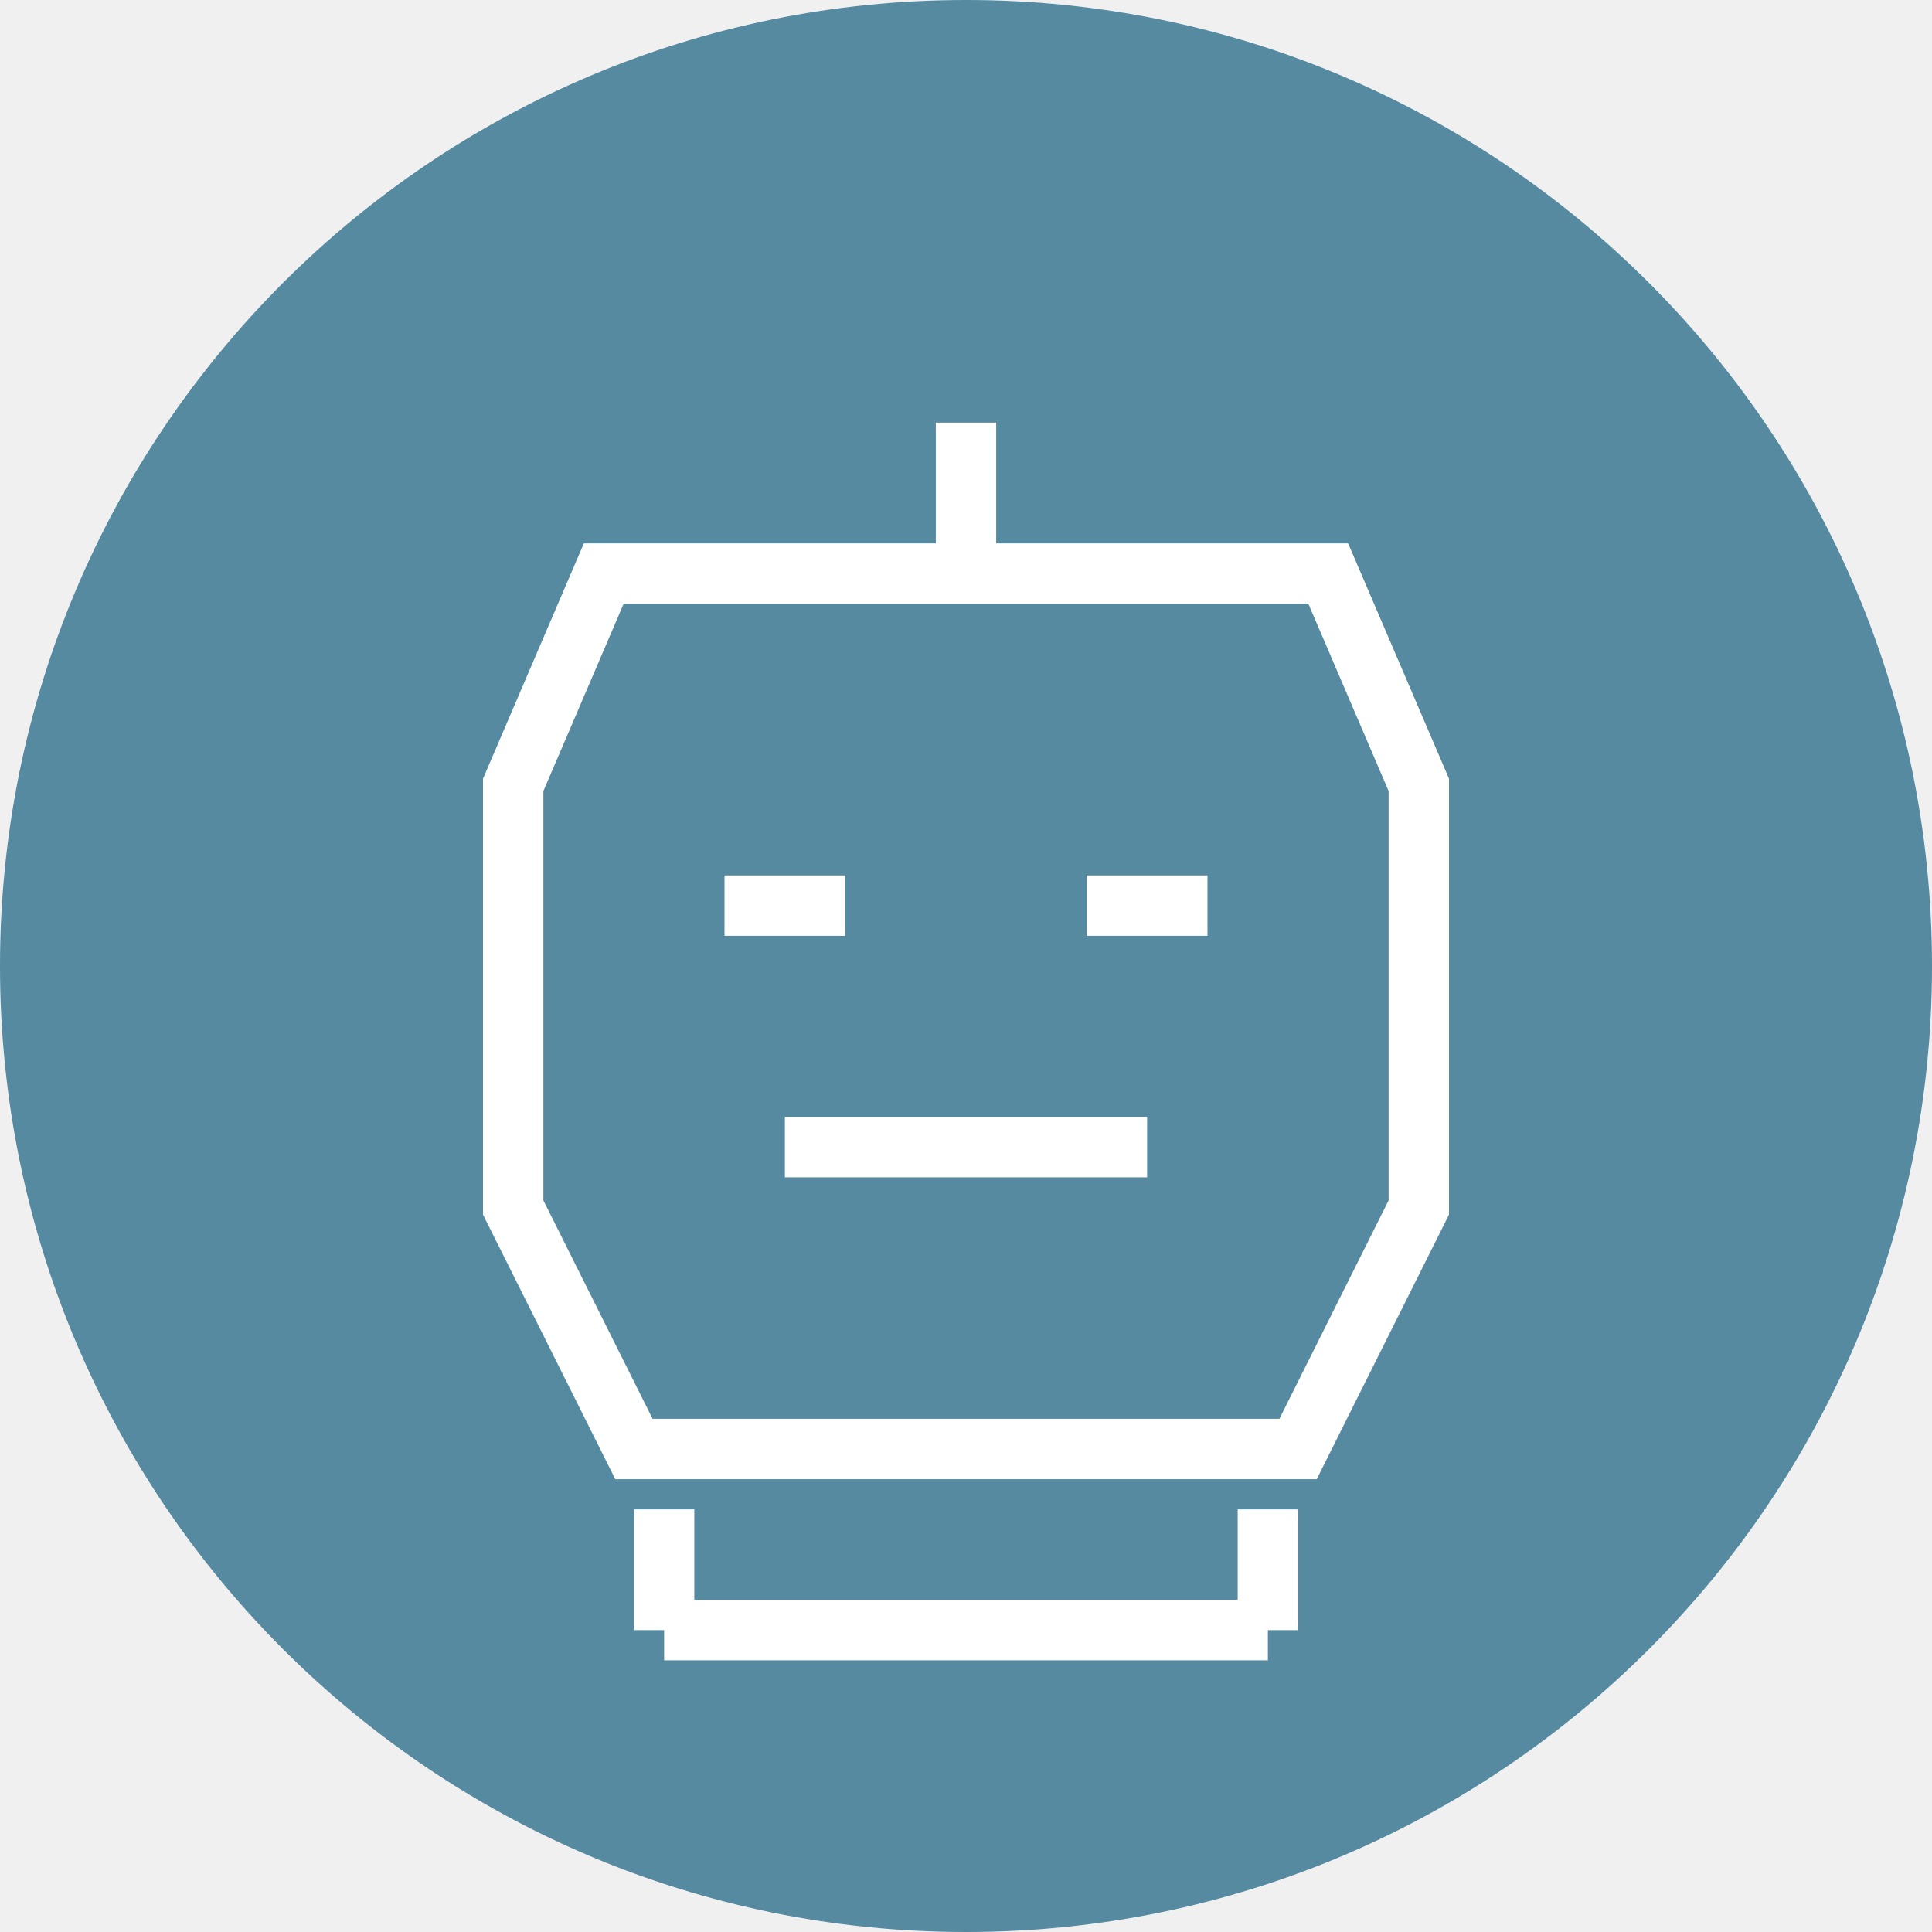
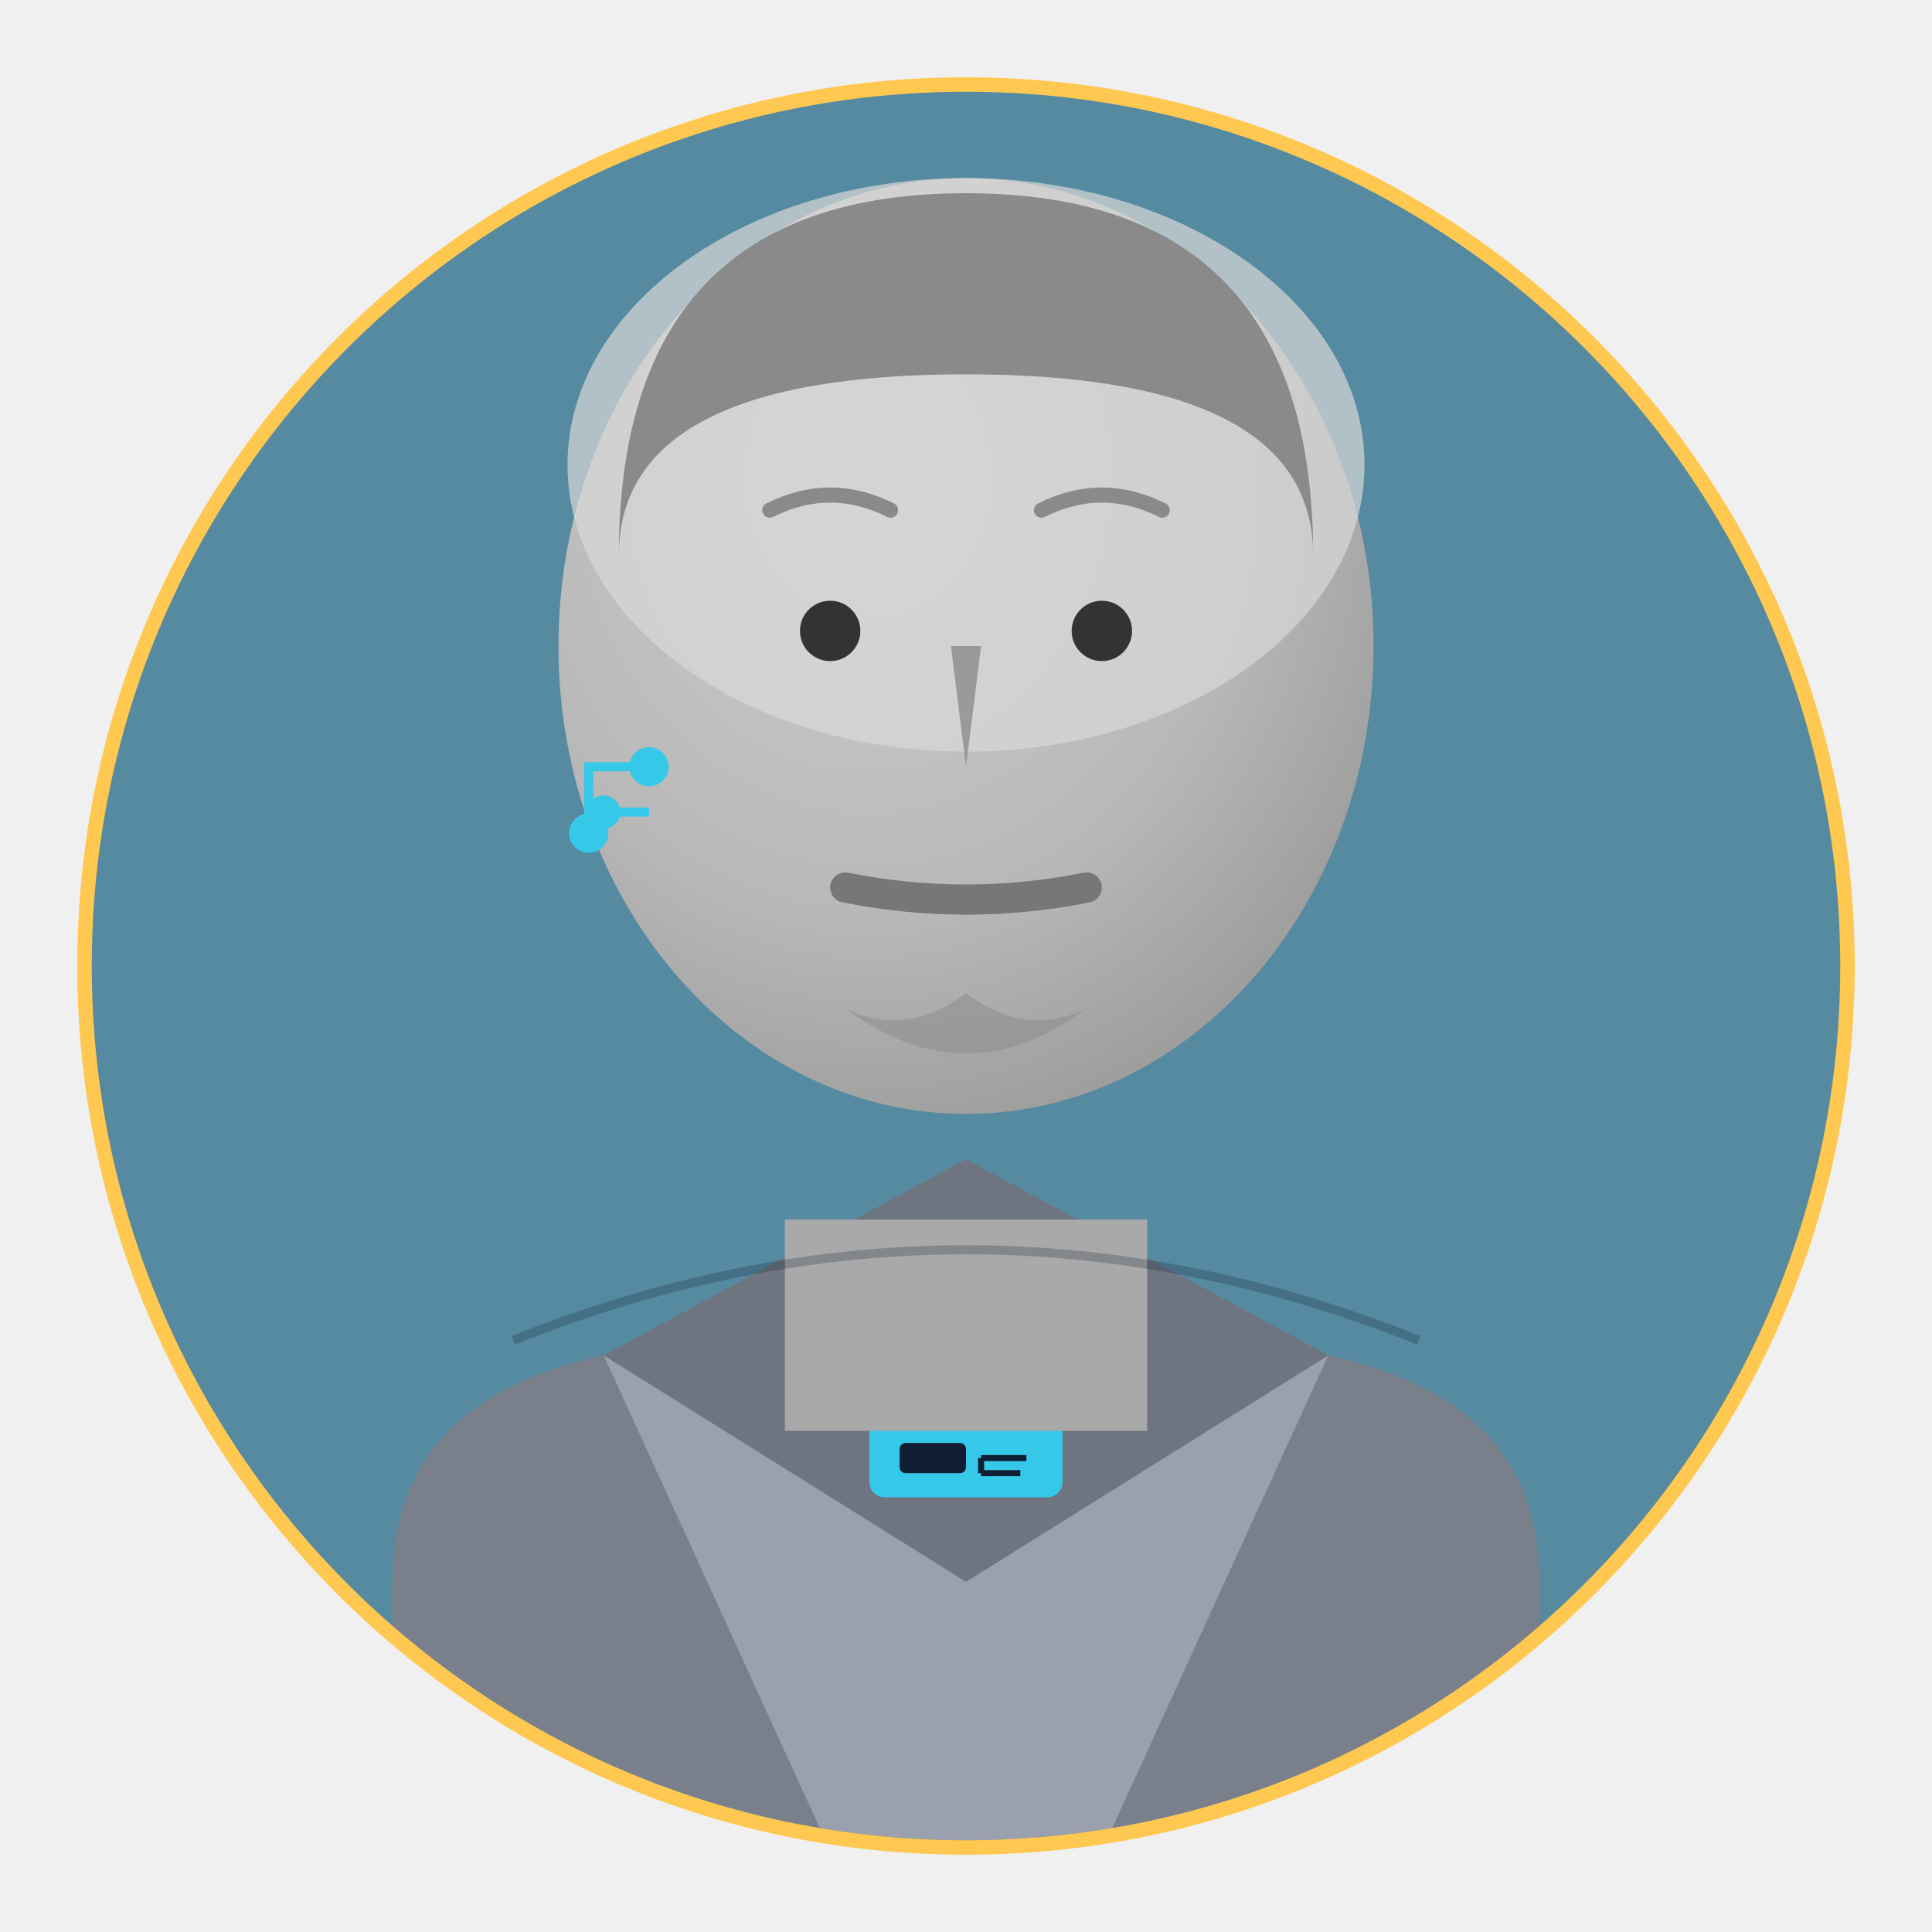
- <svg xmlns="http://www.w3.org/2000/svg" viewBox="0 0 32 32">
-   <circle cx="16" cy="16" r="16" fill="#568aa1" />
-   <path d="M10 9.5 8.5 13v7l2 4h11l2-4v-7L22 9.5z" fill="none" stroke="white" strokeWidth="1.6" strokeLinejoin="round" />
-   <path d="M12 15h2M18 15h2" stroke="white" strokeWidth="2" strokeLinecap="round" />
-   <path d="M13 19h6M16 9.5V7" stroke="white" strokeWidth="1.5" strokeLinecap="round" />
-   <path d="M11 25v2m10-2v2M11 27h10" fill="none" stroke="white" strokeWidth="1.5" strokeLinecap="round" />
+ <svg xmlns="http://www.w3.org/2000/svg" width="800" height="800" viewBox="0 0 800 800">
+   <defs>
+     <radialGradient id="skin" cx="38%" cy="32%" r="85%">
+       <stop offset="0%" stop-color="#CFCFCF" />
+       <stop offset="55%" stop-color="#B8B8B8" />
+       <stop offset="100%" stop-color="#8F8F8F" />
+     </radialGradient>
+     <clipPath id="clipCircle">
+       <circle cx="400" cy="400" r="362" />
+     </clipPath>
+   </defs>
+   <circle cx="400" cy="400" r="365" fill="#568aa1" />
+   <g clip-path="url(#clipCircle)">
+     <g transform="translate(-100 -220) scale(1.25)">
+       <path d="M 210 800 L 210 700 Q 210 640 280 625 L 520 625 Q 590 640 590 700 L 590 800 Z" fill="#7A7F8C" />
+       <path d="M 280 625 L 360 800 L 440 800 L 520 625 Q 400 585 280 625 Z" fill="#9AA0AD" />
+       <path d="M 400 560 L 520 625 L 400 700 L 280 625 Z" fill="#6E7480" />
+       <rect x="368" y="646" width="64" height="26" rx="5" fill="#35C8E8" />
+       <rect x="378" y="654" width="22" height="10" rx="2" fill="#101E33" />
+       <path d="M 405 659 L 420 659 M 405 664 L 418 664 M 405 659 L 405 664" stroke="#101E33" stroke-width="2" fill="none" />
+       <path d="M 340 580 L 460 580 L 460 650 L 340 650 Z" fill="#A9A9A9" />
+       <ellipse cx="400" cy="390" rx="135" ry="155" fill="url(#skin)" />
+       <ellipse cx="400" cy="330" rx="132" ry="95" fill="#D8D8D8" opacity="0.7" />
+       <path d="M 285 360 Q 285 240 400 240 Q 515 240 515 360 Q 515 300 400 300 Q 285 300 285 360 Z" fill="#8A8A8A" />
+       <circle cx="355" cy="385" r="10" fill="#333" />
+       <circle cx="445" cy="385" r="10" fill="#333" />
+       <path d="M 335 345 Q 355 335 375 345" fill="none" stroke="#8A8A8A" stroke-width="5" stroke-linecap="round" />
+       <path d="M 425 345 Q 445 335 465 345" fill="none" stroke="#8A8A8A" stroke-width="5" stroke-linecap="round" />
+       <path d="M 395 390 L 405 390 L 400 430 Z" fill="#9A9A9A" />
+       <path d="M 360 470 Q 400 478 440 470" fill="none" stroke="#777" stroke-width="10" stroke-linecap="round" />
+       <path d="M 400 505 Q 380 520 360 510 Q 400 540 440 510 Q 420 520 400 505 Z" fill="#8A8A8A" opacity="0.5" />
+       <path d="M 250 620 Q 400 560 550 620" fill="none" stroke="#101E33" stroke-width="3" opacity="0.25" />
+       <g stroke="#35C8E8" stroke-width="3" fill="#35C8E8">
+         <path d="M 295 430 L 275 430 L 275 450" fill="none" />
+         <circle cx="295" cy="430" r="5" />
+         <circle cx="275" cy="452" r="5" />
+         <path d="M 295 445 L 280 445" fill="none" />
+         <circle cx="280" cy="445" r="4" />
+       </g>
+     </g>
+   </g>
+   <circle cx="400" cy="400" r="365" fill="none" stroke="#FFC850" stroke-width="6" />
</svg>
